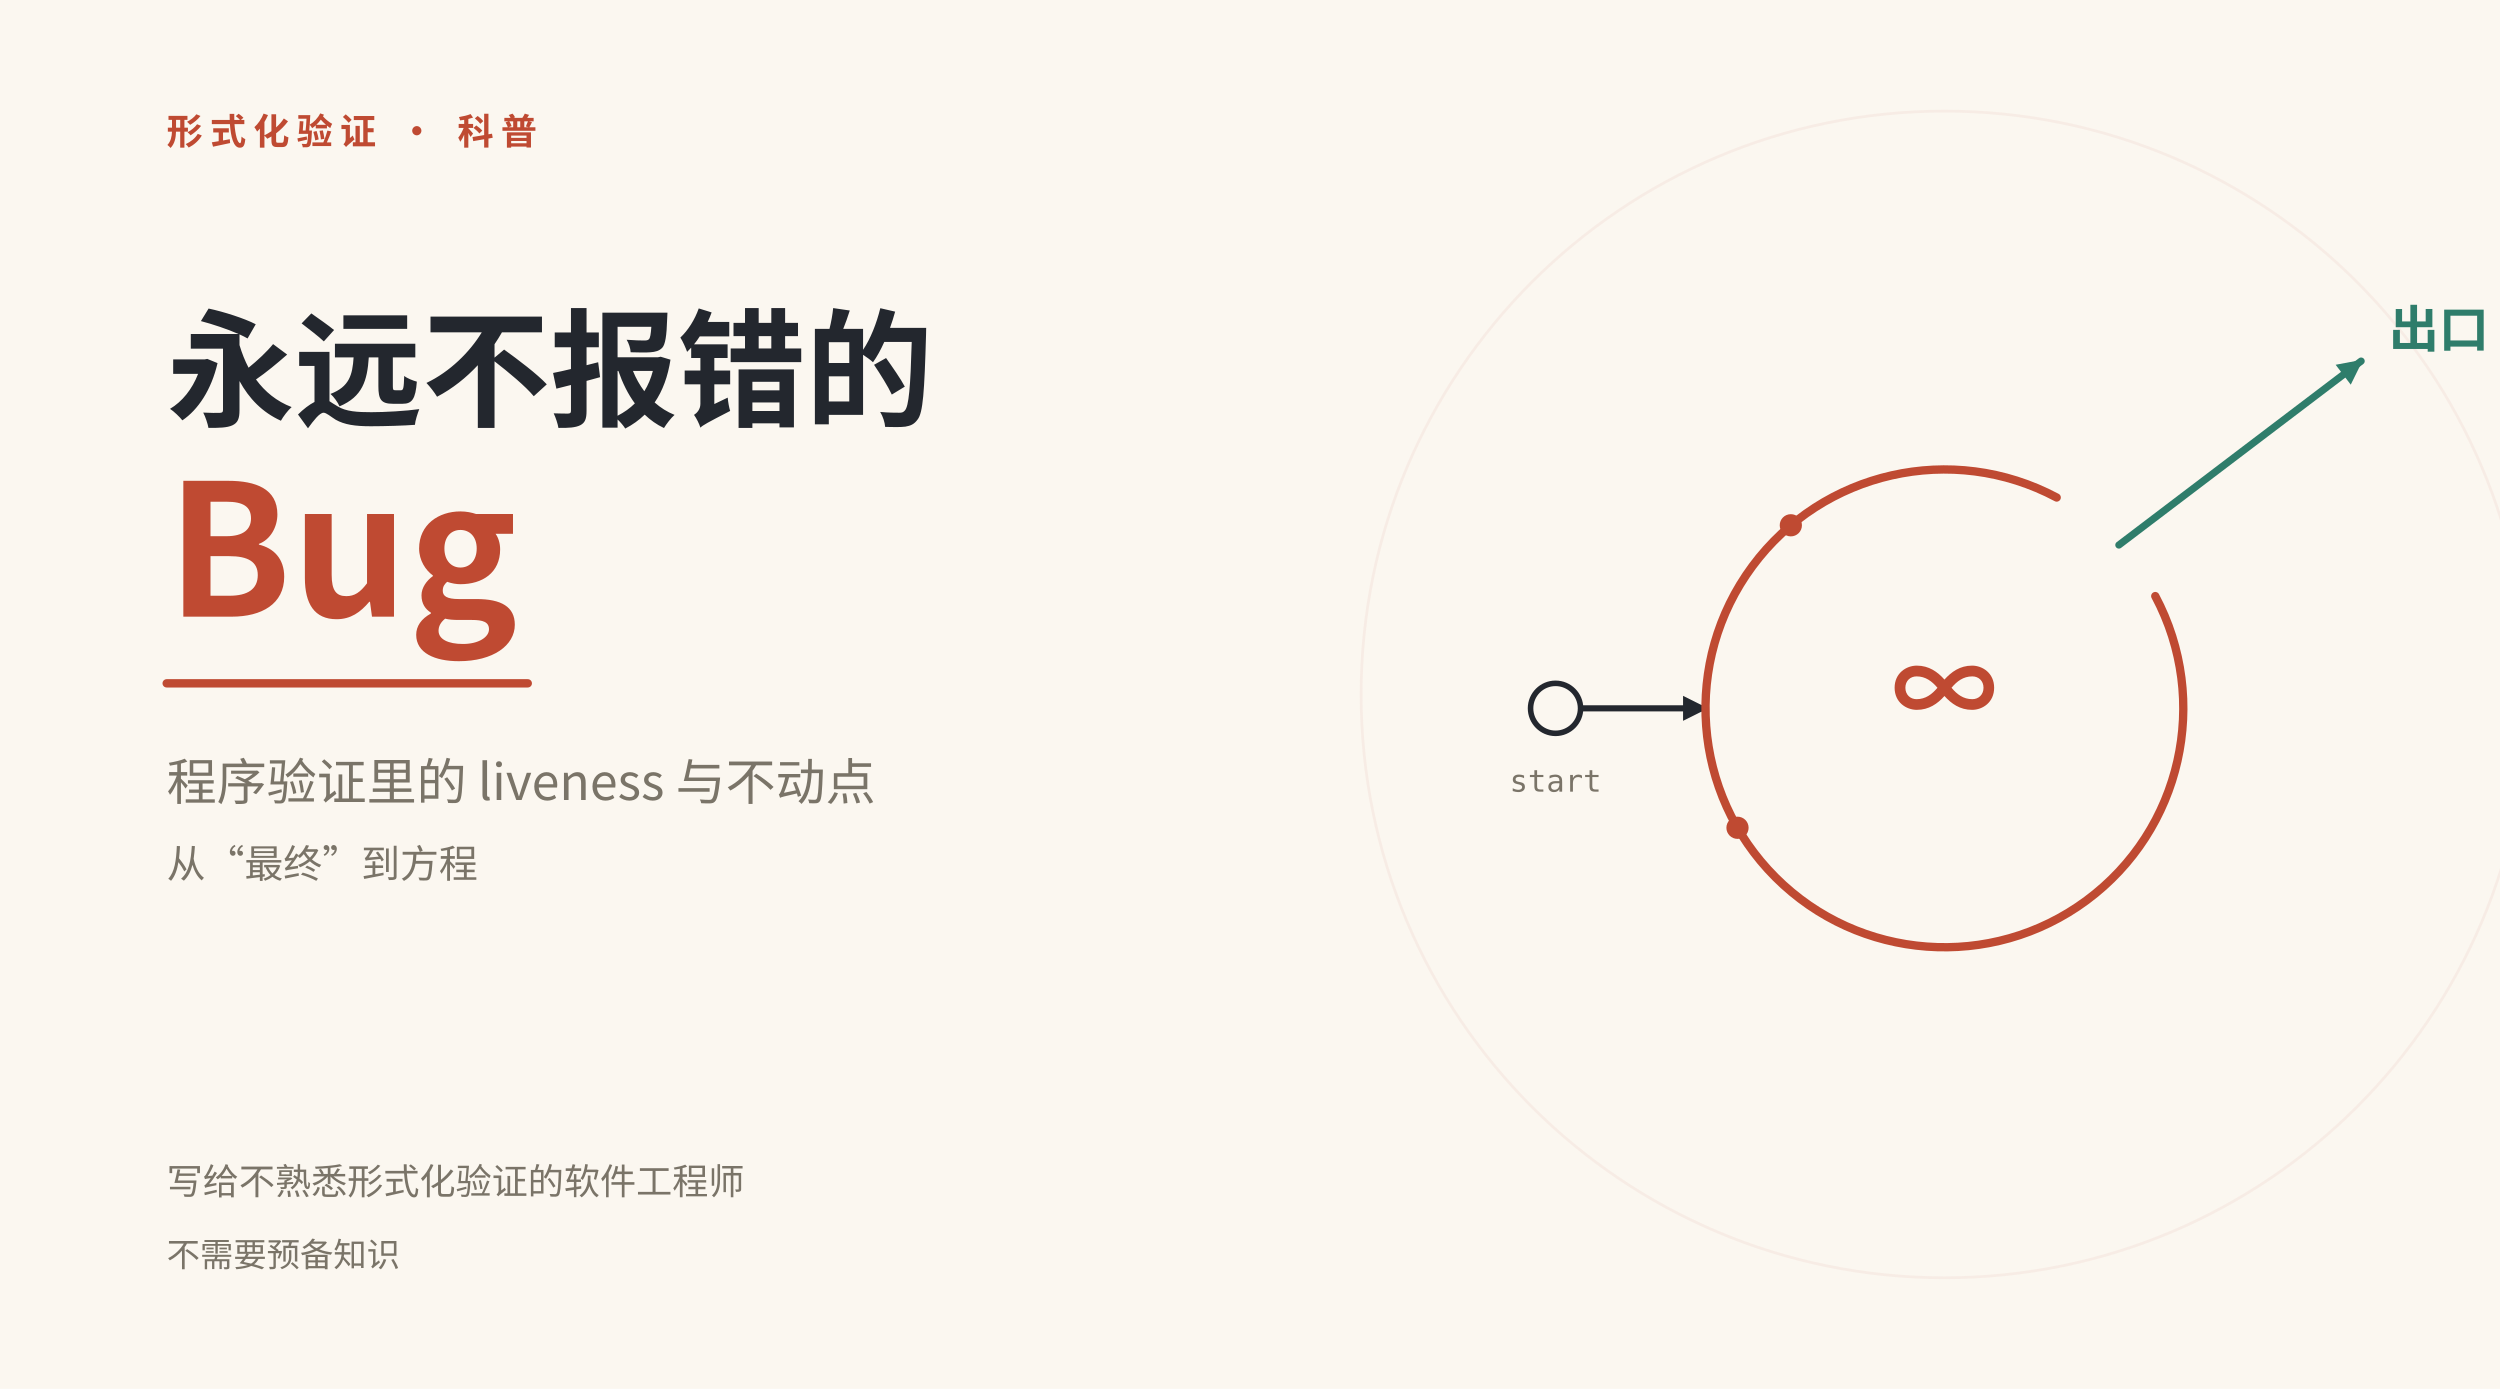
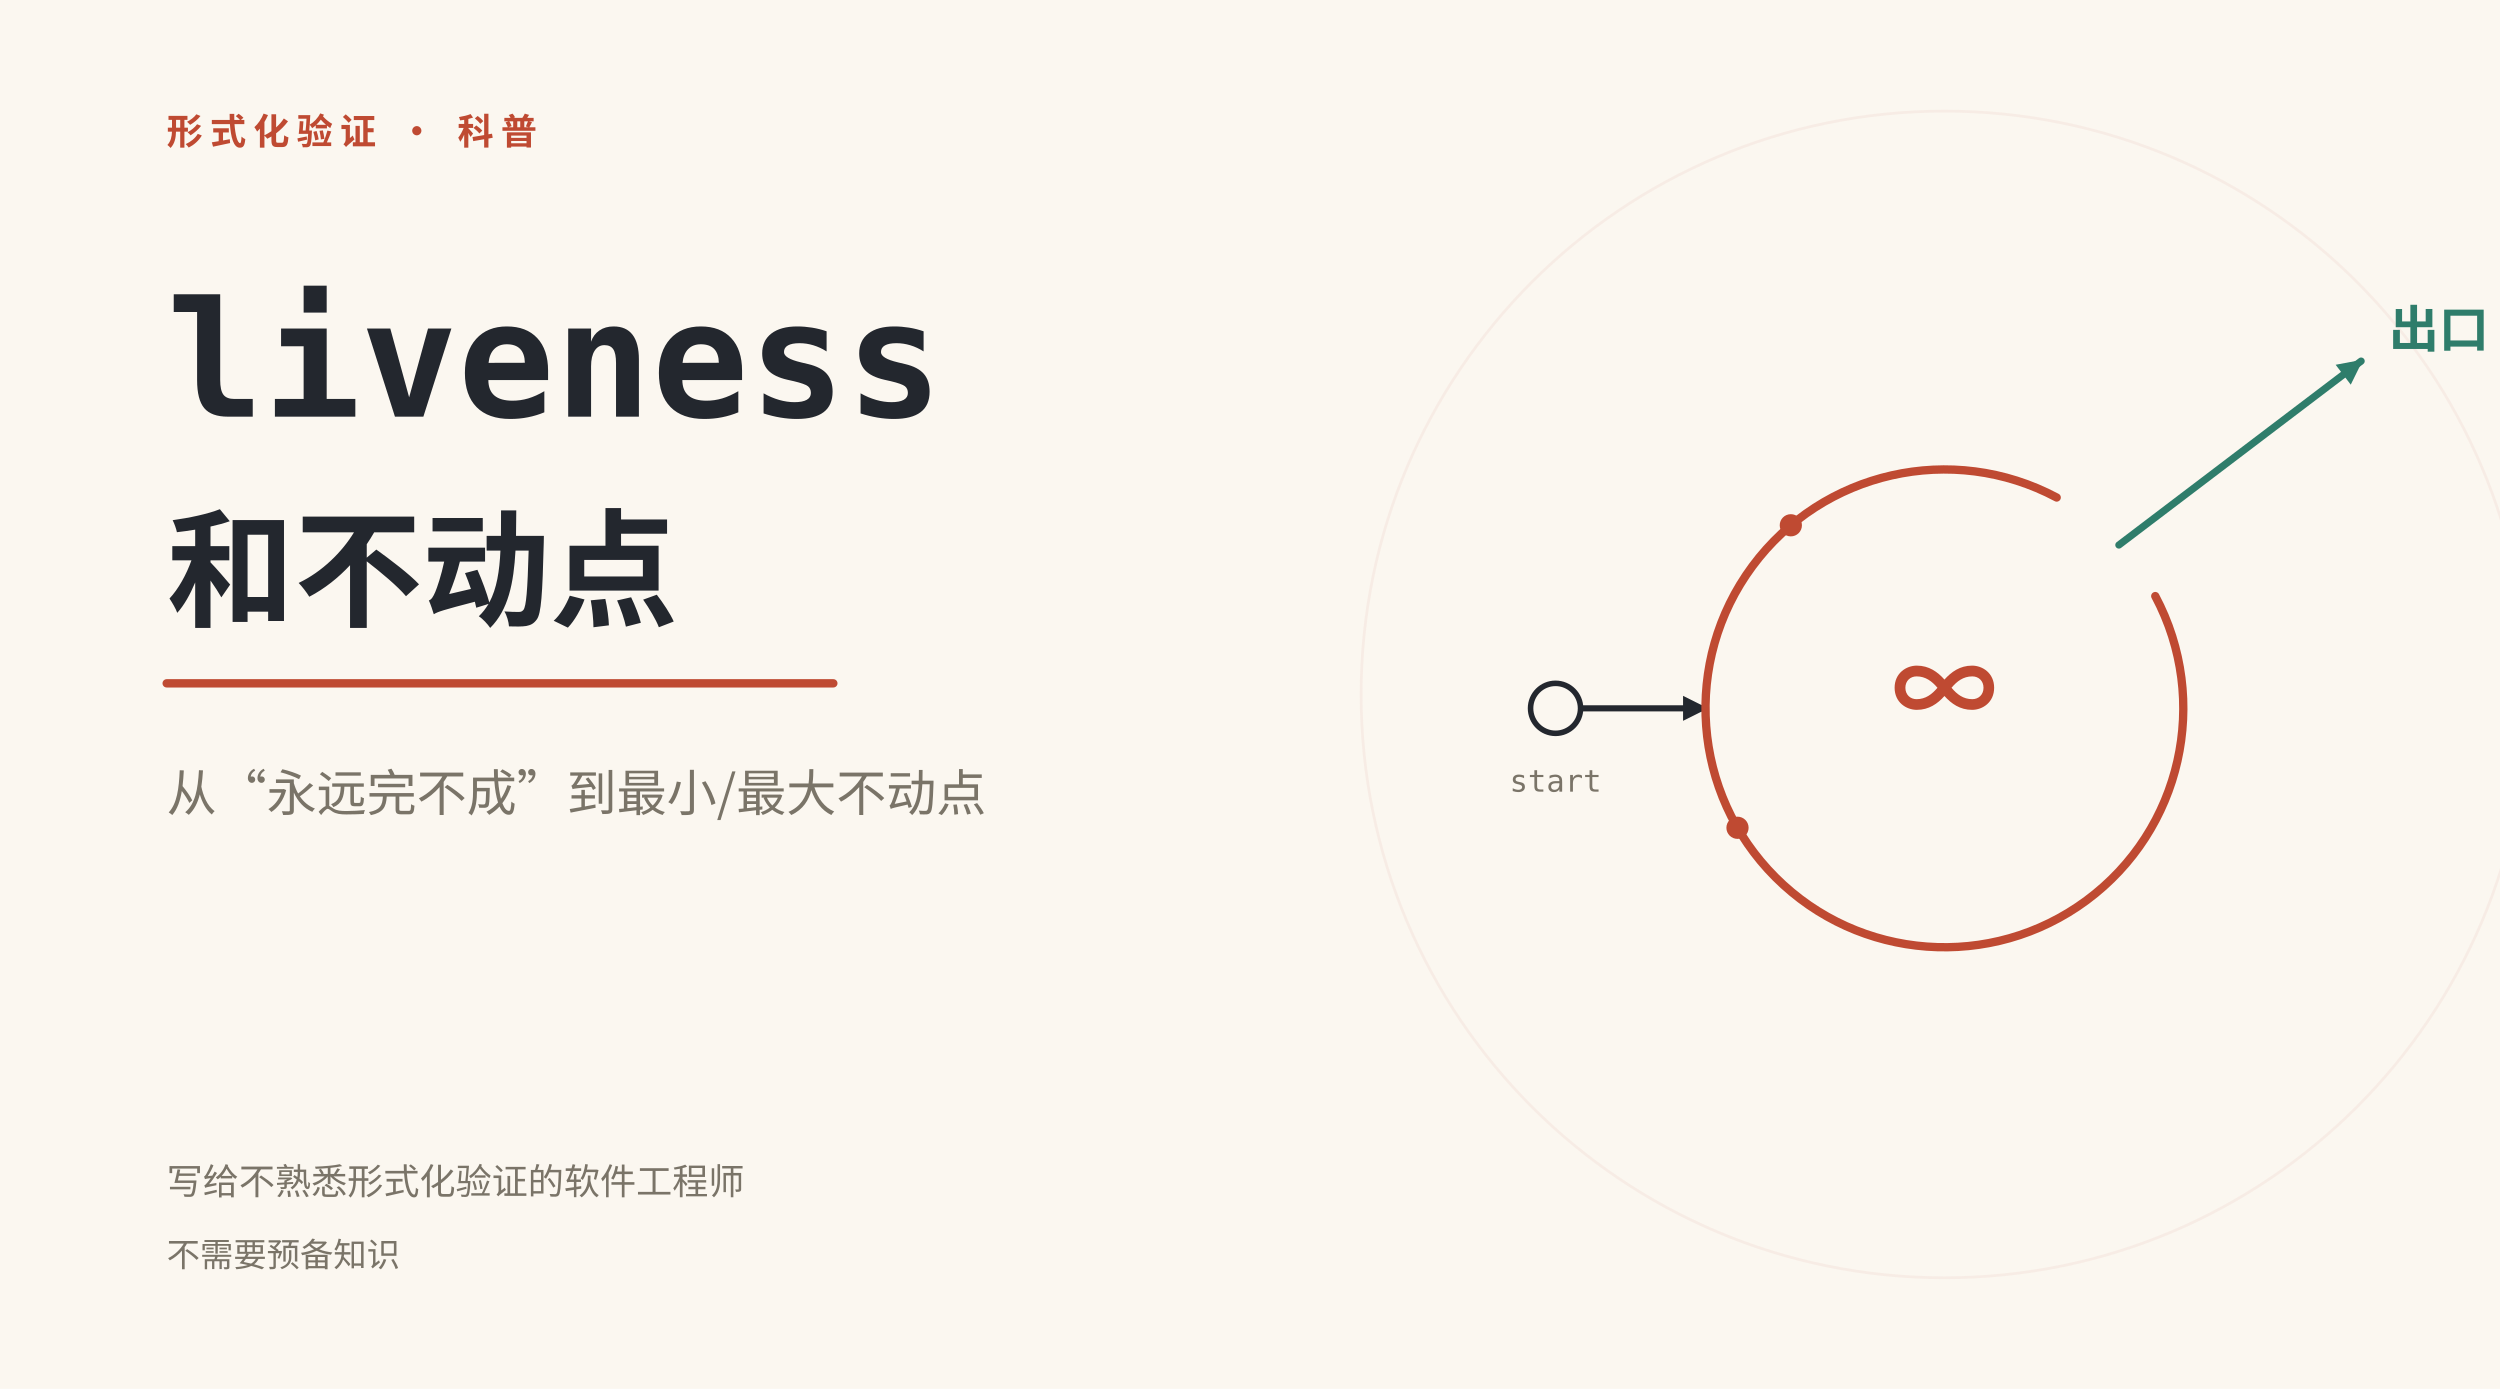
<svg xmlns="http://www.w3.org/2000/svg" width="1800" height="1000" viewBox="0 0 900 500" text-rendering="geometricPrecision">
  <defs>
    <marker id="ar-ink" viewBox="0 0 10 10" refX="9" refY="5" markerWidth="9" markerHeight="9" markerUnits="userSpaceOnUse" orient="auto">
      <path d="M 0 0 L 10 5 L 0 10 z" fill="#23272E" />
    </marker>
    <marker id="ar-green" viewBox="0 0 10 10" refX="9" refY="5" markerWidth="9" markerHeight="9" markerUnits="userSpaceOnUse" orient="auto">
      <path d="M 0 0 L 10 5 L 0 10 z" fill="#2F7D6B" />
    </marker>
  </defs>
  <rect width="900" height="500" fill="#FBF7F0" />
  <circle cx="700.0" cy="250.0" r="210.0" fill="none" stroke="#BF4A32" stroke-width="1" opacity="0.06" />
  <text x="60.0" y="52.0" font-family="PingFang SC, Hiragino Sans GB, Noto Sans CJK SC, sans-serif" font-size="13" font-weight="700" fill="#BF4A32" text-anchor="start" letter-spacing="2.6">形式化验证 · 科普</text>
-   <text x="60.0" y="150.0" font-family="PingFang SC, Hiragino Sans GB, Noto Sans CJK SC, sans-serif" font-size="46" font-weight="700" fill="#23272E" text-anchor="start">永远不报错的</text>
-   <text x="60.0" y="222.0" font-family="PingFang SC, Hiragino Sans GB, Noto Sans CJK SC, sans-serif" font-size="66" font-weight="700" fill="#BF4A32" text-anchor="start">Bug</text>
-   <path d="M 60 246 L 190 246" fill="none" stroke="#BF4A32" stroke-width="3" stroke-linecap="round" stroke-linejoin="round" />
-   <text x="60.0" y="288.0" font-family="PingFang SC, Hiragino Sans GB, Noto Sans CJK SC, sans-serif" font-size="18" font-weight="normal" fill="#7A7468" text-anchor="start">程序验证里的 liveness 与不动点</text>
-   <text x="60.0" y="316.0" font-family="PingFang SC, Hiragino Sans GB, Noto Sans CJK SC, sans-serif" font-size="14" font-weight="normal" fill="#7A7468" text-anchor="start">从“最终”到方程</text>
+   <text x="60.0" y="150.0" font-family="SFMono-Regular, Menlo, Consolas, monospace" font-size="58" font-weight="700" fill="#23272E" text-anchor="start">liveness</text>
+   <text x="60.0" y="222.0" font-family="PingFang SC, Hiragino Sans GB, Noto Sans CJK SC, sans-serif" font-size="46" font-weight="700" fill="#23272E" text-anchor="start">和不动点</text>
+   <path d="M 60 246 L 300 246" fill="none" stroke="#BF4A32" stroke-width="3" stroke-linecap="round" stroke-linejoin="round" />
+   <text x="60.0" y="292.0" font-family="PingFang SC, Hiragino Sans GB, Noto Sans CJK SC, sans-serif" font-size="18" font-weight="normal" fill="#7A7468" text-anchor="start">从“永远完不成”到最小/最大不动点</text>
  <text x="60.0" y="430.0" font-family="PingFang SC, Hiragino Sans GB, Noto Sans CJK SC, sans-serif" font-size="13" font-weight="normal" fill="#7A7468" text-anchor="start">写给不熟悉形式化验证的软件工程师</text>
  <text x="60.0" y="456.0" font-family="PingFang SC, Hiragino Sans GB, Noto Sans CJK SC, sans-serif" font-size="12" font-weight="normal" fill="#7A7468" text-anchor="start">不需要预备知识</text>
  <path d="M 560.0 255.0 Q 587.0 255.0 614.0 255.0" fill="none" stroke="#23272E" stroke-width="2.2" stroke-linecap="round" marker-end="url(#ar-ink)" />
  <circle cx="560.0" cy="255.0" r="9.0" fill="#FBF7F0" stroke="#23272E" stroke-width="2" />
  <text x="560.0" y="285.0" font-family="SFMono-Regular, Menlo, Consolas, monospace" font-size="11" font-weight="normal" fill="#7A7468" text-anchor="middle">start</text>
  <path d="M 775.9 214.6 A 86 86 0 1 1 740.4 179.1" fill="none" stroke="#BF4A32" stroke-width="3" stroke-linecap="round" stroke-linejoin="round" />
  <circle cx="625.5" cy="298.0" r="4.0" fill="#BF4A32" stroke="none" stroke-width="1" />
  <circle cx="644.7" cy="189.1" r="4.0" fill="#BF4A32" stroke="none" stroke-width="1" />
  <path d="M 762.8 196.2 Q 806.4 163.1 850.0 130.0" fill="none" stroke="#2F7D6B" stroke-width="2.6" stroke-linecap="round" marker-end="url(#ar-green)" />
  <text x="860.0" y="125.0" font-family="PingFang SC, Hiragino Sans GB, Noto Sans CJK SC, sans-serif" font-size="18" font-weight="700" fill="#2F7D6B" text-anchor="start">出口</text>
  <text x="700.0" y="262.0" font-family="PingFang SC, Hiragino Sans GB, Noto Sans CJK SC, sans-serif" font-size="38" font-weight="700" fill="#BF4A32" text-anchor="middle">∞</text>
</svg>
